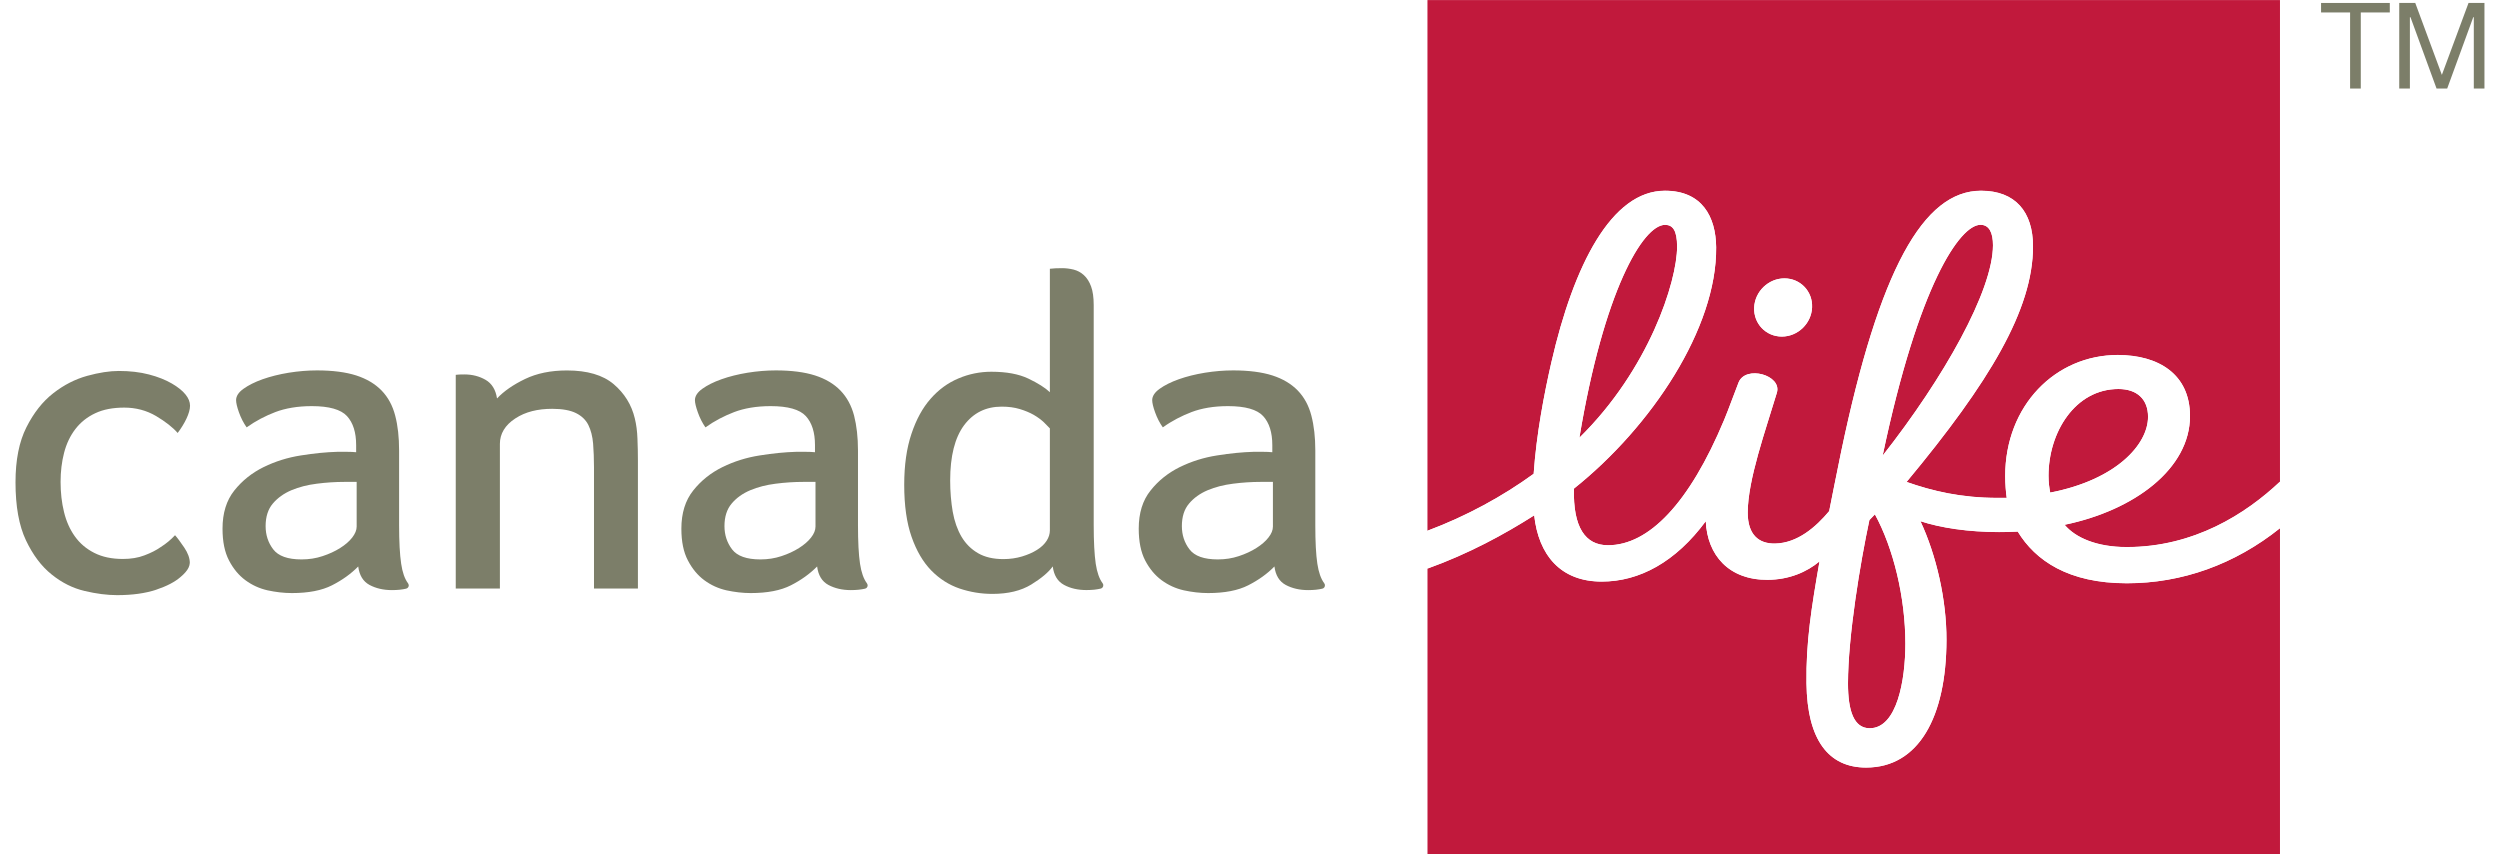
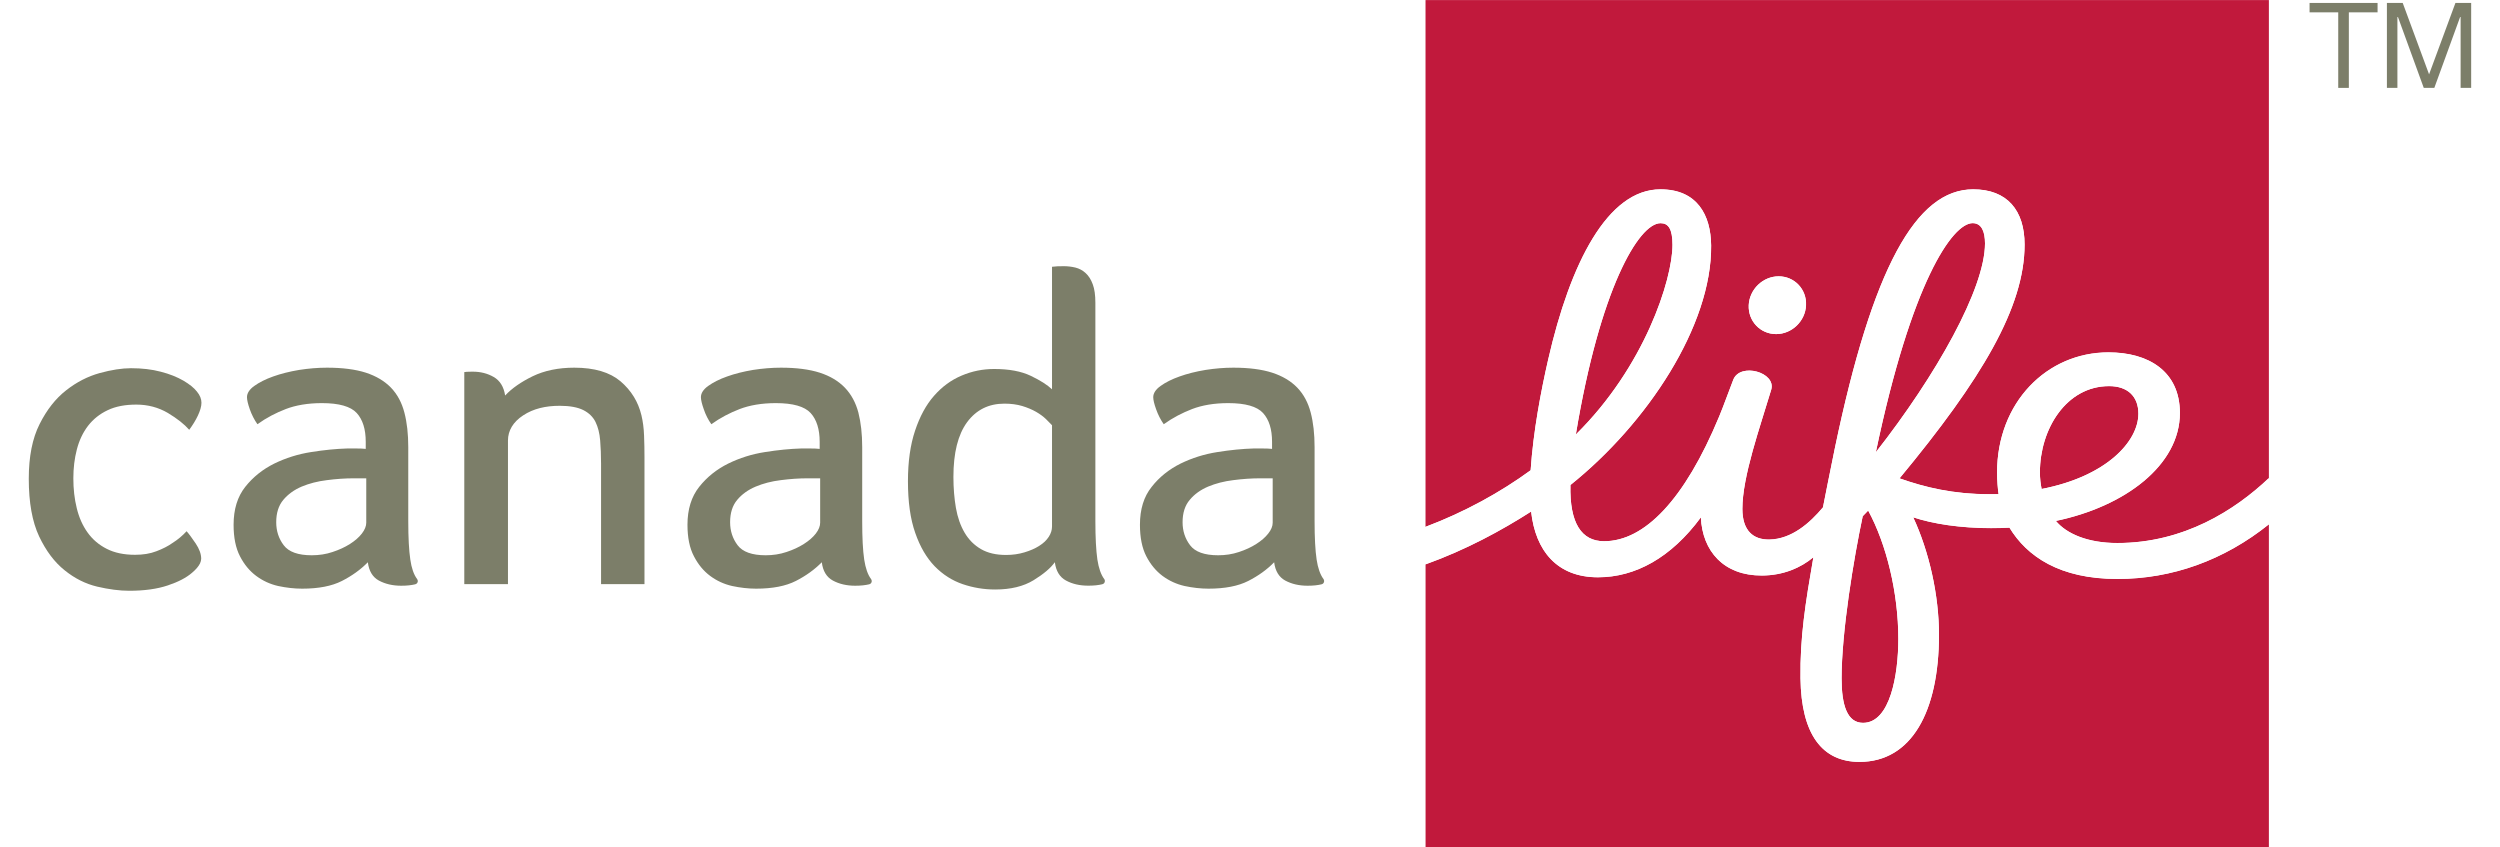
- <svg xmlns="http://www.w3.org/2000/svg" width="211px" height="72px" viewBox="0 0 210 72" version="1.1">
+ <svg xmlns="http://www.w3.org/2000/svg" width="186px" height="63px" viewBox="0 0 184 63" version="1.1">
  <g id="surface1">
-     <path style=" stroke:none;fill-rule:nonzero;fill:rgb(75.686%,9.804%,23.529%);fill-opacity:1;" d="M 178.297 32.832 C 174.641 32.832 172.395 36.488 172.395 40.152 C 172.395 40.727 172.461 41.16 172.535 41.574 C 178.082 40.504 180.793 37.531 180.793 35.176 C 180.793 33.691 179.859 32.832 178.297 32.832 " />
-     <path style=" stroke:none;fill-rule:nonzero;fill:rgb(75.686%,9.804%,23.529%);fill-opacity:1;" d="M 150.105 23.496 C 151.453 23.496 152.5 24.598 152.438 25.949 C 152.379 27.305 151.234 28.406 149.883 28.406 C 148.535 28.406 147.488 27.305 147.551 25.949 C 147.613 24.602 148.758 23.496 150.105 23.496 Z M 128.941 39.996 C 129.176 36.633 129.824 33.254 130.438 30.578 C 132.324 22.363 135.516 16.105 140.02 16.105 C 143.152 16.105 144.316 18.289 144.344 20.875 C 144.41 27.684 138.902 36.008 132.34 41.242 C 132.258 44.512 133.301 46.023 135.211 46.023 C 138.648 46.023 142.074 42.512 145.023 35.434 C 145.426 34.469 145.812 33.355 146.234 32.289 C 146.824 30.797 149.914 31.66 149.469 33.145 C 148.52 36.312 147.008 40.508 147.008 43.273 C 147.008 45.129 147.934 45.902 149.305 45.883 C 151.207 45.852 152.766 44.484 153.883 43.145 C 153.883 43.145 154.664 39.203 154.895 38.117 C 158.113 22.773 161.824 16.105 166.699 16.105 C 169.609 16.105 171.086 17.902 171.086 20.801 C 171.086 26.121 167.434 32.234 160.414 40.68 C 162.602 41.453 165.012 42.027 168.09 42.027 C 168.27 42.027 168.691 42.023 168.867 42.023 C 168.801 41.602 168.738 40.832 168.738 40.191 C 168.738 34.223 172.992 29.969 178.238 29.969 C 181.668 29.969 184.336 31.578 184.336 35.121 C 184.336 39.559 179.656 43.074 173.75 44.297 C 174.668 45.391 176.473 46.18 179 46.18 C 184.668 46.18 189.035 43.387 191.93 40.668 L 191.93 0.004 L 119.977 0.004 L 119.977 44.797 C 123.301 43.555 126.371 41.863 128.941 39.996 " />
-     <path style=" stroke:none;fill-rule:nonzero;fill:rgb(75.686%,9.804%,23.529%);fill-opacity:1;" d="M 166.656 18.973 C 164.926 18.973 161.43 24.004 158.395 38.453 C 163.535 31.922 167.707 24.535 167.707 20.695 C 167.707 19.688 167.414 18.973 166.656 18.973 " />
-     <path style=" stroke:none;fill-rule:nonzero;fill:rgb(75.686%,9.804%,23.529%);fill-opacity:1;" d="M 179.004 49.23 C 174.066 49.23 171.289 47.309 169.797 44.871 C 169.316 44.895 168.742 44.91 168.223 44.91 C 165.625 44.91 163.27 44.551 161.586 43.992 C 162.926 46.859 163.793 50.605 163.785 54.023 C 163.77 60.516 161.441 64.785 157 64.785 C 153.832 64.785 152.031 62.465 151.969 57.68 C 151.922 54.191 152.387 51.297 153.07 47.383 C 151.996 48.285 150.488 48.934 148.68 48.941 C 145.418 48.957 143.598 46.867 143.469 43.996 C 140.926 47.434 137.871 49.09 134.684 49.09 C 131.207 49.09 129.355 46.844 128.988 43.5 C 126.496 45.09 123.453 46.746 119.98 47.992 L 119.98 72.246 L 191.93 72.246 L 191.93 44.586 C 188.094 47.648 183.66 49.23 179.004 49.23 " />
-     <path style=" stroke:none;fill-rule:nonzero;fill:rgb(75.686%,9.804%,23.529%);fill-opacity:1;" d="M 140.031 18.977 C 138.16 18.977 134.852 24.598 132.801 36.941 C 138.656 31.199 141.047 23.77 141.047 20.82 C 141.047 19.453 140.684 18.977 140.031 18.977 " />
-     <path style=" stroke:none;fill-rule:nonzero;fill:rgb(75.686%,9.804%,23.529%);fill-opacity:1;" d="M 157.277 43.895 C 156.512 47.449 155.469 53.711 155.469 57.688 C 155.469 59.996 155.965 61.465 157.301 61.465 C 159.621 61.465 160.312 57.367 160.312 54.336 C 160.312 50.406 159.297 46.27 157.738 43.41 L 157.277 43.895 " />
-     <path style=" stroke:none;fill-rule:nonzero;fill:rgb(48.627%,49.412%,41.176%);fill-opacity:1;" d="M 4.613 40.672 C 4.613 41.574 4.707 42.422 4.902 43.211 C 5.094 44.004 5.402 44.691 5.82 45.273 C 6.242 45.863 6.785 46.324 7.457 46.664 C 8.133 47.008 8.934 47.176 9.875 47.176 C 10.551 47.176 11.16 47.078 11.695 46.871 C 12.234 46.668 12.691 46.438 13.066 46.172 C 13.52 45.887 13.922 45.551 14.273 45.172 C 14.477 45.395 14.73 45.746 15.051 46.215 C 15.363 46.68 15.52 47.109 15.52 47.508 C 15.512 47.641 15.48 47.77 15.418 47.902 C 15.301 48.152 15.074 48.418 14.738 48.699 C 14.258 49.117 13.57 49.477 12.668 49.777 C 11.766 50.078 10.672 50.23 9.383 50.23 C 8.551 50.23 7.637 50.113 6.645 49.879 C 5.652 49.645 4.723 49.184 3.863 48.488 C 3 47.801 2.277 46.84 1.691 45.605 C 1.102 44.363 0.809 42.734 0.809 40.707 C 0.809 38.832 1.113 37.281 1.73 36.062 C 2.344 34.844 3.098 33.887 3.996 33.188 C 4.891 32.488 5.844 32.004 6.852 31.723 C 7.863 31.445 8.754 31.309 9.523 31.309 C 10.461 31.309 11.312 31.406 12.07 31.605 C 12.828 31.801 13.477 32.062 14.008 32.371 C 14.516 32.668 14.898 32.973 15.152 33.289 C 15.414 33.609 15.539 33.922 15.539 34.25 C 15.539 34.867 15.074 35.773 14.496 36.543 C 14.082 36.07 13.473 35.59 12.672 35.113 C 11.867 34.641 10.973 34.402 9.988 34.402 C 9.035 34.402 8.219 34.555 7.543 34.875 C 6.867 35.191 6.309 35.633 5.867 36.207 C 5.426 36.777 5.109 37.449 4.91 38.211 C 4.711 38.977 4.613 39.801 4.613 40.672 " />
-     <path style=" stroke:none;fill-rule:nonzero;fill:rgb(48.627%,49.412%,41.176%);fill-opacity:1;" d="M 29.602 44.445 C 29.602 44.742 29.473 45.051 29.227 45.371 C 28.977 45.691 28.637 45.984 28.207 46.254 C 27.777 46.527 27.281 46.754 26.723 46.938 C 26.164 47.125 25.574 47.215 24.953 47.215 C 23.785 47.215 22.992 46.93 22.559 46.363 C 22.129 45.801 21.918 45.145 21.918 44.406 C 21.918 43.617 22.121 42.98 22.523 42.504 C 22.93 42.023 23.453 41.648 24.094 41.375 C 24.738 41.105 25.453 40.922 26.242 40.824 C 27.027 40.723 27.801 40.672 28.566 40.672 L 29.602 40.672 Z M 33.938 49.23 C 33.656 48.855 33.465 48.305 33.359 47.582 C 33.242 46.797 33.184 45.707 33.184 44.316 L 33.184 38.016 C 33.184 36.906 33.078 35.93 32.855 35.082 C 32.637 34.234 32.254 33.527 31.707 32.961 C 31.16 32.398 30.445 31.973 29.566 31.688 C 28.684 31.406 27.574 31.262 26.254 31.262 C 25.473 31.262 24.68 31.328 23.871 31.457 C 23.066 31.59 22.332 31.773 21.664 32.008 C 21.004 32.242 20.465 32.516 20.047 32.816 C 19.629 33.113 19.426 33.438 19.426 33.773 C 19.426 34 19.504 34.344 19.668 34.805 C 19.832 35.266 20.047 35.688 20.316 36.07 C 21.098 35.512 21.906 35.098 22.742 34.777 C 23.578 34.461 24.605 34.277 25.816 34.277 C 27.277 34.277 28.27 34.559 28.785 35.117 C 29.301 35.68 29.559 36.496 29.559 37.566 L 29.559 38.168 C 29.332 38.145 29.066 38.133 28.766 38.133 C 28.461 38.133 28.199 38.133 27.973 38.133 C 27.043 38.16 26.016 38.258 24.898 38.438 C 23.781 38.613 22.73 38.941 21.75 39.422 C 20.77 39.906 19.945 40.559 19.277 41.398 C 18.613 42.23 18.281 43.305 18.281 44.621 C 18.281 45.707 18.461 46.598 18.828 47.301 C 19.188 48 19.652 48.555 20.211 48.969 C 20.77 49.383 21.395 49.668 22.082 49.824 C 22.773 49.973 23.453 50.055 24.133 50.055 C 25.535 50.055 26.664 49.836 27.523 49.398 C 28.383 48.961 29.121 48.434 29.734 47.809 C 29.828 48.555 30.145 49.074 30.684 49.367 C 31.223 49.656 31.855 49.805 32.582 49.805 C 32.809 49.805 33.031 49.793 33.238 49.773 C 33.449 49.746 33.629 49.723 33.773 49.684 C 33.902 49.656 34 49.543 34 49.406 C 33.992 49.336 33.973 49.277 33.938 49.23 " />
-     <path style=" stroke:none;fill-rule:nonzero;fill:rgb(48.627%,49.412%,41.176%);fill-opacity:1;" d="M 53.344 49.672 L 49.633 49.672 L 49.633 39.418 C 49.633 38.711 49.605 38.051 49.559 37.445 C 49.508 36.836 49.375 36.312 49.16 35.875 C 48.945 35.445 48.602 35.109 48.117 34.867 C 47.637 34.629 46.969 34.504 46.109 34.504 C 44.895 34.504 43.855 34.75 42.992 35.316 C 42.125 35.879 41.691 36.617 41.691 37.453 L 41.691 49.672 L 37.965 49.672 L 37.965 31.637 C 38.02 31.629 38.086 31.625 38.164 31.617 C 38.227 31.609 38.301 31.605 38.387 31.605 C 38.477 31.602 38.578 31.602 38.699 31.602 C 39.359 31.602 39.953 31.754 40.484 32.059 C 41.008 32.363 41.336 32.887 41.449 33.629 C 42.023 33.016 42.816 32.469 43.812 31.988 C 44.809 31.508 45.988 31.266 47.352 31.266 C 49.066 31.266 50.383 31.652 51.293 32.422 C 52.203 33.195 52.801 34.156 53.078 35.312 C 53.203 35.828 53.281 36.398 53.301 37.027 C 53.328 37.656 53.34 38.27 53.34 38.855 L 53.34 49.672 " />
-     <path style=" stroke:none;fill-rule:nonzero;fill:rgb(48.627%,49.412%,41.176%);fill-opacity:1;" d="M 68.328 44.445 C 68.328 44.742 68.203 45.051 67.953 45.371 C 67.703 45.691 67.363 45.984 66.934 46.254 C 66.504 46.527 66.012 46.754 65.453 46.938 C 64.891 47.125 64.305 47.215 63.68 47.215 C 62.516 47.215 61.715 46.93 61.285 46.363 C 60.859 45.801 60.645 45.145 60.645 44.406 C 60.645 43.617 60.848 42.98 61.25 42.504 C 61.652 42.023 62.18 41.648 62.824 41.375 C 63.469 41.105 64.184 40.922 64.969 40.824 C 65.754 40.723 66.527 40.672 67.293 40.672 L 68.328 40.672 Z M 72.668 49.23 C 72.387 48.855 72.195 48.305 72.086 47.582 C 71.969 46.797 71.914 45.707 71.914 44.316 L 71.914 38.016 C 71.914 36.906 71.801 35.93 71.586 35.082 C 71.363 34.234 70.98 33.527 70.434 32.961 C 69.887 32.398 69.176 31.973 68.289 31.688 C 67.41 31.406 66.305 31.262 64.98 31.262 C 64.203 31.262 63.406 31.328 62.598 31.457 C 61.793 31.59 61.055 31.773 60.395 32.008 C 59.73 32.242 59.191 32.516 58.773 32.816 C 58.359 33.113 58.152 33.438 58.152 33.773 C 58.152 34 58.234 34.344 58.398 34.805 C 58.559 35.266 58.773 35.688 59.039 36.07 C 59.824 35.512 60.633 35.098 61.469 34.777 C 62.305 34.461 63.332 34.277 64.547 34.277 C 66.008 34.277 66.996 34.559 67.512 35.117 C 68.027 35.68 68.285 36.496 68.285 37.566 L 68.285 38.168 C 68.059 38.145 67.797 38.133 67.492 38.133 C 67.191 38.133 66.93 38.133 66.699 38.133 C 65.77 38.16 64.746 38.258 63.625 38.438 C 62.504 38.613 61.457 38.941 60.477 39.422 C 59.496 39.906 58.672 40.559 58.008 41.398 C 57.344 42.23 57.008 43.305 57.008 44.621 C 57.008 45.707 57.188 46.598 57.559 47.301 C 57.922 48 58.383 48.555 58.941 48.969 C 59.5 49.383 60.125 49.668 60.812 49.824 C 61.504 49.973 62.184 50.055 62.859 50.055 C 64.266 50.055 65.395 49.836 66.254 49.398 C 67.113 48.961 67.848 48.434 68.465 47.809 C 68.559 48.555 68.875 49.074 69.414 49.367 C 69.953 49.656 70.586 49.805 71.312 49.805 C 71.539 49.805 71.758 49.793 71.969 49.773 C 72.18 49.746 72.359 49.723 72.508 49.684 C 72.637 49.656 72.73 49.543 72.73 49.406 C 72.723 49.336 72.703 49.277 72.668 49.23 " />
-     <path style=" stroke:none;fill-rule:nonzero;fill:rgb(48.627%,49.412%,41.176%);fill-opacity:1;" d="M 88.109 44.766 C 88.109 45.062 88.02 45.355 87.832 45.648 C 87.637 45.941 87.371 46.195 87.016 46.414 C 86.664 46.637 86.242 46.82 85.762 46.965 C 85.277 47.109 84.754 47.188 84.188 47.188 C 83.336 47.188 82.625 47.023 82.051 46.691 C 81.473 46.359 81.008 45.898 80.652 45.301 C 80.301 44.699 80.055 44 79.91 43.191 C 79.773 42.387 79.695 41.508 79.695 40.555 C 79.695 38.5 80.086 36.953 80.863 35.898 C 81.645 34.848 82.703 34.32 84.043 34.32 C 84.613 34.32 85.117 34.387 85.566 34.523 C 86.008 34.656 86.406 34.82 86.75 35.016 C 87.09 35.215 87.371 35.422 87.602 35.641 C 87.805 35.844 87.977 36.012 88.109 36.156 Z M 92.562 49.23 C 92.281 48.855 92.09 48.305 91.98 47.582 C 91.867 46.797 91.809 45.707 91.809 44.316 L 91.809 25.75 C 91.809 25.098 91.734 24.574 91.586 24.172 C 91.438 23.77 91.234 23.453 90.977 23.219 C 90.719 22.984 90.426 22.832 90.102 22.75 C 89.773 22.672 89.453 22.633 89.141 22.633 C 88.977 22.633 88.789 22.637 88.578 22.645 C 88.371 22.656 88.215 22.668 88.109 22.684 L 88.109 33.102 C 87.715 32.727 87.109 32.344 86.293 31.953 C 85.477 31.566 84.438 31.375 83.172 31.375 C 82.215 31.375 81.285 31.559 80.395 31.938 C 79.496 32.316 78.715 32.887 78.043 33.656 C 77.367 34.422 76.828 35.41 76.426 36.617 C 76.02 37.824 75.816 39.258 75.816 40.918 C 75.816 42.668 76.023 44.133 76.438 45.312 C 76.852 46.496 77.406 47.438 78.102 48.152 C 78.797 48.859 79.594 49.367 80.488 49.672 C 81.383 49.973 82.301 50.125 83.258 50.125 C 84.586 50.125 85.68 49.859 86.535 49.336 C 87.387 48.812 87.996 48.301 88.352 47.805 C 88.445 48.551 88.762 49.07 89.301 49.363 C 89.84 49.656 90.473 49.801 91.199 49.801 C 91.426 49.801 91.648 49.789 91.855 49.77 C 92.066 49.742 92.246 49.719 92.391 49.68 C 92.523 49.652 92.617 49.543 92.617 49.402 C 92.621 49.336 92.602 49.277 92.562 49.23 " />
-     <path style=" stroke:none;fill-rule:nonzero;fill:rgb(48.627%,49.412%,41.176%);fill-opacity:1;" d="M 106.934 44.445 C 106.934 44.742 106.809 45.051 106.555 45.371 C 106.305 45.691 105.965 45.984 105.535 46.254 C 105.105 46.527 104.613 46.754 104.055 46.938 C 103.496 47.125 102.906 47.215 102.285 47.215 C 101.117 47.215 100.32 46.93 99.891 46.363 C 99.461 45.801 99.25 45.145 99.25 44.406 C 99.25 43.617 99.449 42.98 99.855 42.504 C 100.258 42.023 100.785 41.648 101.426 41.375 C 102.07 41.105 102.785 40.922 103.57 40.824 C 104.355 40.723 105.133 40.672 105.895 40.672 L 106.934 40.672 Z M 111.266 49.23 C 110.988 48.855 110.793 48.305 110.684 47.582 C 110.566 46.797 110.512 45.707 110.512 44.316 L 110.512 38.016 C 110.512 36.906 110.402 35.93 110.18 35.082 C 109.961 34.234 109.578 33.527 109.031 32.961 C 108.484 32.398 107.773 31.973 106.891 31.688 C 106.008 31.406 104.906 31.262 103.578 31.262 C 102.797 31.262 102.004 31.328 101.199 31.457 C 100.391 31.59 99.656 31.773 98.992 32.008 C 98.332 32.242 97.789 32.516 97.371 32.816 C 96.957 33.113 96.746 33.438 96.746 33.773 C 96.746 34 96.824 34.344 96.992 34.805 C 97.156 35.266 97.371 35.688 97.641 36.07 C 98.422 35.512 99.234 35.098 100.07 34.777 C 100.906 34.461 101.93 34.277 103.141 34.277 C 104.605 34.277 105.594 34.559 106.109 35.117 C 106.625 35.68 106.883 36.496 106.883 37.566 L 106.883 38.168 C 106.656 38.145 106.395 38.133 106.09 38.133 C 105.789 38.133 105.523 38.133 105.297 38.133 C 104.367 38.16 103.34 38.258 102.223 38.438 C 101.102 38.613 100.055 38.941 99.074 39.422 C 98.098 39.906 97.27 40.559 96.609 41.398 C 95.938 42.23 95.609 43.305 95.609 44.621 C 95.609 45.707 95.789 46.598 96.152 47.301 C 96.516 48 96.98 48.555 97.539 48.969 C 98.102 49.383 98.723 49.668 99.414 49.824 C 100.102 49.973 100.785 50.055 101.461 50.055 C 102.859 50.055 103.992 49.836 104.852 49.398 C 105.711 48.961 106.453 48.434 107.062 47.809 C 107.156 48.555 107.473 49.074 108.012 49.367 C 108.551 49.656 109.184 49.805 109.914 49.805 C 110.137 49.805 110.355 49.793 110.566 49.773 C 110.777 49.746 110.957 49.723 111.102 49.684 C 111.234 49.656 111.324 49.543 111.324 49.406 C 111.324 49.336 111.305 49.277 111.266 49.23 " />
-     <path style=" stroke:none;fill-rule:nonzero;fill:rgb(100%,100%,100%);fill-opacity:1;" d="M 149.887 28.406 C 151.238 28.406 152.383 27.305 152.441 25.949 C 152.504 24.598 151.453 23.496 150.109 23.496 C 148.758 23.496 147.613 24.598 147.551 25.949 C 147.492 27.305 148.539 28.406 149.887 28.406 " />
-     <path style=" stroke:none;fill-rule:nonzero;fill:rgb(100%,100%,100%);fill-opacity:1;" d="M 172.395 40.156 C 172.395 36.488 174.641 32.832 178.297 32.832 C 179.859 32.832 180.797 33.691 180.797 35.18 C 180.797 37.531 178.086 40.504 172.539 41.578 C 172.457 41.164 172.395 40.73 172.395 40.156 Z M 157.305 61.465 C 155.969 61.465 155.473 59.996 155.473 57.688 C 155.473 53.715 156.516 47.453 157.277 43.895 L 157.746 43.41 C 159.305 46.266 160.316 50.406 160.316 54.336 C 160.312 57.367 159.621 61.465 157.305 61.465 Z M 166.656 18.973 C 167.414 18.973 167.707 19.684 167.707 20.703 C 167.707 24.543 163.535 31.922 158.395 38.457 C 161.43 24.004 164.926 18.973 166.656 18.973 Z M 140.031 18.977 C 140.688 18.977 141.047 19.449 141.047 20.82 C 141.047 23.773 138.656 31.203 132.801 36.945 C 134.852 24.598 138.156 18.977 140.031 18.977 Z M 179 46.168 C 176.473 46.168 174.668 45.383 173.75 44.285 C 179.656 43.062 184.336 39.547 184.336 35.113 C 184.336 31.57 181.668 29.957 178.238 29.957 C 172.992 29.957 168.738 34.211 168.738 40.176 C 168.738 40.824 168.801 41.59 168.867 42.012 C 168.691 42.016 168.27 42.016 168.09 42.016 C 165.012 42.016 162.602 41.438 160.414 40.672 C 167.434 32.227 171.086 26.113 171.086 20.789 C 171.086 17.887 169.605 16.094 166.699 16.094 C 161.828 16.094 158.113 22.766 154.895 38.109 C 154.664 39.199 153.883 43.137 153.883 43.137 C 152.766 44.469 151.207 45.84 149.305 45.871 C 147.934 45.891 147.008 45.125 147.008 43.266 C 147.008 40.496 148.52 36.305 149.469 33.137 C 149.914 31.656 146.824 30.793 146.234 32.281 C 145.812 33.348 145.426 34.461 145.023 35.422 C 142.07 42.5 138.648 46.016 135.211 46.016 C 133.301 46.016 132.258 44.508 132.34 41.234 C 138.902 35.996 144.41 27.672 144.344 20.863 C 144.316 18.281 143.152 16.094 140.02 16.094 C 135.516 16.094 132.324 22.352 130.438 30.566 C 129.824 33.246 129.176 36.621 128.941 39.984 C 126.371 41.855 123.301 43.551 119.977 44.793 L 119.977 47.984 C 123.449 46.738 126.492 45.074 128.984 43.488 C 129.352 46.84 131.207 49.078 134.68 49.078 C 137.871 49.078 140.926 47.422 143.465 43.984 C 143.594 46.859 145.414 48.945 148.68 48.93 C 150.484 48.926 151.992 48.277 153.066 47.375 C 152.383 51.293 151.918 54.184 151.965 57.672 C 152.027 62.453 153.832 64.777 156.996 64.777 C 161.441 64.777 163.766 60.508 163.781 54.012 C 163.789 50.598 162.922 46.844 161.582 43.984 C 163.27 44.543 165.621 44.898 168.219 44.898 C 168.738 44.898 169.309 44.887 169.797 44.859 C 171.277 47.301 174.062 49.223 179 49.223 C 183.656 49.223 188.094 47.641 191.926 44.578 L 191.926 40.645 C 189.035 43.371 184.668 46.168 179 46.168 " />
-     <path style=" stroke:none;fill-rule:nonzero;fill:rgb(48.627%,49.412%,41.176%);fill-opacity:1;" d="M 207.844 0.25 L 205.594 6.32 L 203.348 0.25 L 201.996 0.25 L 201.996 7.473 L 202.895 7.473 L 202.895 1.453 L 202.945 1.453 L 205.145 7.473 L 206.043 7.473 L 208.242 1.453 L 208.289 1.453 L 208.289 7.473 L 209.188 7.473 L 209.188 0.25 L 207.844 0.25 " />
-     <path style=" stroke:none;fill-rule:nonzero;fill:rgb(48.627%,49.412%,41.176%);fill-opacity:1;" d="M 195.398 1.051 L 197.848 1.051 L 197.848 7.473 L 198.75 7.473 L 198.75 1.051 L 201.199 1.051 L 201.199 0.25 L 195.398 0.25 L 195.398 1.051 " />
+     <path style=" stroke:none;fill-rule:nonzero;fill:rgb(75.686%,9.804%,23.529%);fill-opacity:1;" d="M 155.918 28.727 C 152.73 28.727 150.77 31.926 150.77 35.133 C 150.77 35.637 150.828 36.016 150.895 36.379 C 155.73 35.441 158.094 32.84 158.094 30.777 C 158.094 29.48 157.281 28.727 155.918 28.727 " />
+     <path style=" stroke:none;fill-rule:nonzero;fill:rgb(75.686%,9.804%,23.529%);fill-opacity:1;" d="M 131.332 20.559 C 132.508 20.559 133.422 21.523 133.367 22.707 C 133.316 23.891 132.316 24.855 131.141 24.855 C 129.965 24.855 129.051 23.891 129.105 22.707 C 129.16 21.527 130.16 20.559 131.332 20.559 Z M 112.879 34.996 C 113.082 32.055 113.648 29.098 114.184 26.758 C 115.828 19.566 118.609 14.094 122.539 14.094 C 125.27 14.094 126.285 16.004 126.309 18.266 C 126.367 24.223 121.562 31.508 115.84 36.086 C 115.77 38.949 116.68 40.27 118.344 40.27 C 121.344 40.27 124.332 37.199 126.902 31.004 C 127.254 30.16 127.59 29.188 127.957 28.254 C 128.473 26.949 131.168 27.703 130.777 29 C 129.949 31.773 128.633 35.445 128.633 37.863 C 128.633 39.488 129.441 40.164 130.637 40.148 C 132.293 40.121 133.652 38.922 134.629 37.75 C 134.629 37.75 135.309 34.305 135.512 33.352 C 138.316 19.926 141.555 14.094 145.805 14.094 C 148.344 14.094 149.629 15.664 149.629 18.199 C 149.629 22.855 146.445 28.207 140.324 35.594 C 142.23 36.273 144.332 36.773 147.016 36.773 C 147.172 36.773 147.543 36.77 147.695 36.77 C 147.637 36.402 147.582 35.727 147.582 35.168 C 147.582 29.945 151.293 26.223 155.867 26.223 C 158.855 26.223 161.184 27.633 161.184 30.73 C 161.184 34.613 157.102 37.691 151.953 38.762 C 152.754 39.719 154.328 40.406 156.531 40.406 C 161.473 40.406 165.281 37.965 167.805 35.586 L 167.805 0.004 L 105.059 0.004 L 105.059 39.199 C 107.957 38.109 110.637 36.629 112.879 34.996 " />
+     <path style=" stroke:none;fill-rule:nonzero;fill:rgb(75.686%,9.804%,23.529%);fill-opacity:1;" d="M 145.766 16.602 C 144.258 16.602 141.207 21.004 138.562 33.648 C 143.043 27.934 146.684 21.469 146.684 18.109 C 146.684 17.227 146.426 16.602 145.766 16.602 " />
+     <path style=" stroke:none;fill-rule:nonzero;fill:rgb(75.686%,9.804%,23.529%);fill-opacity:1;" d="M 156.535 43.078 C 152.23 43.078 149.805 41.395 148.504 39.262 C 148.086 39.281 147.586 39.297 147.133 39.297 C 144.867 39.297 142.812 38.98 141.344 38.492 C 142.512 41 143.27 44.281 143.262 47.27 C 143.25 52.953 141.219 56.688 137.348 56.688 C 134.582 56.688 133.012 54.656 132.957 50.469 C 132.918 47.418 133.324 44.887 133.918 41.461 C 132.98 42.25 131.668 42.816 130.09 42.824 C 127.246 42.836 125.66 41.008 125.547 38.496 C 123.328 41.504 120.664 42.953 117.887 42.953 C 114.855 42.953 113.238 40.988 112.918 38.062 C 110.746 39.453 108.094 40.902 105.062 41.992 L 105.062 63.215 L 167.805 63.215 L 167.805 39.012 C 164.461 41.691 160.594 43.078 156.535 43.078 " />
+     <path style=" stroke:none;fill-rule:nonzero;fill:rgb(75.686%,9.804%,23.529%);fill-opacity:1;" d="M 122.547 16.605 C 120.918 16.605 118.031 21.523 116.242 32.324 C 121.348 27.301 123.434 20.797 123.434 18.219 C 123.434 17.023 123.117 16.605 122.547 16.605 " />
+     <path style=" stroke:none;fill-rule:nonzero;fill:rgb(75.686%,9.804%,23.529%);fill-opacity:1;" d="M 137.586 38.406 C 136.922 41.52 136.012 46.996 136.012 50.477 C 136.012 52.496 136.441 53.781 137.609 53.781 C 139.633 53.781 140.234 50.195 140.234 47.543 C 140.234 44.105 139.348 40.484 137.988 37.984 L 137.586 38.406 " />
+     <path style=" stroke:none;fill-rule:nonzero;fill:rgb(48.627%,49.412%,41.176%);fill-opacity:1;" d="M 4.457 35.586 C 4.457 36.379 4.539 37.117 4.711 37.809 C 4.879 38.504 5.148 39.105 5.512 39.613 C 5.879 40.129 6.352 40.535 6.938 40.832 C 7.527 41.133 8.227 41.277 9.047 41.277 C 9.637 41.277 10.168 41.195 10.637 41.012 C 11.105 40.836 11.504 40.633 11.832 40.398 C 12.227 40.152 12.578 39.855 12.883 39.523 C 13.059 39.719 13.281 40.027 13.562 40.438 C 13.832 40.844 13.969 41.223 13.969 41.57 C 13.961 41.688 13.938 41.797 13.883 41.914 C 13.777 42.133 13.582 42.367 13.289 42.613 C 12.871 42.977 12.27 43.293 11.484 43.555 C 10.695 43.82 9.742 43.953 8.617 43.953 C 7.895 43.953 7.094 43.848 6.23 43.645 C 5.363 43.438 4.555 43.035 3.805 42.426 C 3.051 41.824 2.422 40.984 1.91 39.906 C 1.398 38.816 1.141 37.395 1.141 35.617 C 1.141 33.977 1.406 32.621 1.945 31.555 C 2.48 30.488 3.137 29.652 3.922 29.039 C 4.699 28.426 5.531 28.004 6.41 27.758 C 7.293 27.516 8.07 27.395 8.742 27.395 C 9.559 27.395 10.301 27.48 10.961 27.656 C 11.621 27.824 12.188 28.055 12.652 28.324 C 13.094 28.586 13.43 28.852 13.648 29.129 C 13.879 29.41 13.988 29.68 13.988 29.969 C 13.988 30.508 13.582 31.301 13.078 31.977 C 12.715 31.562 12.184 31.141 11.488 30.723 C 10.785 30.312 10.004 30.102 9.145 30.102 C 8.316 30.102 7.602 30.234 7.016 30.516 C 6.426 30.793 5.938 31.18 5.551 31.68 C 5.168 32.18 4.891 32.77 4.719 33.434 C 4.543 34.105 4.457 34.824 4.457 35.586 " />
+     <path style=" stroke:none;fill-rule:nonzero;fill:rgb(48.627%,49.412%,41.176%);fill-opacity:1;" d="M 26.25 38.891 C 26.25 39.148 26.137 39.418 25.922 39.699 C 25.703 39.98 25.41 40.234 25.035 40.473 C 24.66 40.711 24.227 40.91 23.738 41.07 C 23.254 41.234 22.738 41.312 22.195 41.312 C 21.176 41.312 20.484 41.062 20.109 40.566 C 19.734 40.074 19.551 39.5 19.551 38.855 C 19.551 38.164 19.727 37.609 20.078 37.191 C 20.43 36.77 20.887 36.441 21.445 36.203 C 22.008 35.969 22.633 35.805 23.32 35.723 C 24.004 35.633 24.68 35.586 25.348 35.586 L 26.25 35.586 Z M 30.031 43.078 C 29.785 42.75 29.617 42.266 29.527 41.633 C 29.426 40.949 29.375 39.992 29.375 38.777 L 29.375 33.266 C 29.375 32.293 29.281 31.438 29.086 30.695 C 28.895 29.957 28.562 29.336 28.086 28.84 C 27.609 28.348 26.984 27.977 26.219 27.727 C 25.449 27.48 24.48 27.355 23.332 27.355 C 22.648 27.355 21.957 27.414 21.254 27.523 C 20.551 27.641 19.91 27.801 19.328 28.008 C 18.754 28.211 18.281 28.453 17.918 28.715 C 17.555 28.973 17.375 29.258 17.375 29.551 C 17.375 29.75 17.445 30.051 17.586 30.453 C 17.73 30.859 17.918 31.227 18.152 31.562 C 18.832 31.074 19.539 30.711 20.27 30.43 C 20.996 30.152 21.895 29.992 22.949 29.992 C 24.223 29.992 25.09 30.238 25.539 30.727 C 25.988 31.219 26.211 31.934 26.211 32.871 L 26.211 33.398 C 26.016 33.375 25.781 33.367 25.52 33.367 C 25.254 33.367 25.027 33.367 24.828 33.367 C 24.02 33.391 23.121 33.477 22.148 33.633 C 21.176 33.785 20.258 34.074 19.402 34.492 C 18.547 34.918 17.828 35.488 17.246 36.223 C 16.668 36.953 16.379 37.891 16.379 39.043 C 16.379 39.992 16.535 40.773 16.855 41.387 C 17.168 42 17.574 42.484 18.062 42.848 C 18.547 43.211 19.094 43.461 19.691 43.598 C 20.297 43.727 20.887 43.797 21.48 43.797 C 22.703 43.797 23.688 43.605 24.438 43.223 C 25.188 42.84 25.832 42.379 26.367 41.832 C 26.449 42.484 26.723 42.941 27.191 43.195 C 27.664 43.449 28.215 43.578 28.848 43.578 C 29.047 43.578 29.242 43.57 29.422 43.551 C 29.605 43.527 29.762 43.508 29.887 43.473 C 30 43.449 30.086 43.352 30.086 43.23 C 30.078 43.168 30.062 43.117 30.031 43.078 " />
+     <path style=" stroke:none;fill-rule:nonzero;fill:rgb(48.627%,49.412%,41.176%);fill-opacity:1;" d="M 46.953 43.461 L 43.719 43.461 L 43.719 34.492 C 43.719 33.871 43.695 33.293 43.652 32.766 C 43.609 32.23 43.492 31.773 43.305 31.391 C 43.117 31.016 42.82 30.723 42.395 30.508 C 41.977 30.301 41.395 30.191 40.645 30.191 C 39.586 30.191 38.68 30.406 37.926 30.902 C 37.172 31.395 36.793 32.039 36.793 32.773 L 36.793 43.461 L 33.543 43.461 L 33.543 27.684 C 33.59 27.676 33.648 27.672 33.715 27.664 C 33.77 27.66 33.836 27.656 33.91 27.656 C 33.988 27.652 34.078 27.652 34.184 27.652 C 34.758 27.652 35.277 27.785 35.738 28.051 C 36.195 28.316 36.484 28.777 36.582 29.426 C 37.082 28.891 37.773 28.41 38.641 27.988 C 39.512 27.57 40.539 27.355 41.727 27.355 C 43.223 27.355 44.371 27.695 45.164 28.367 C 45.961 29.047 46.48 29.887 46.723 30.898 C 46.832 31.352 46.898 31.848 46.918 32.398 C 46.941 32.949 46.949 33.484 46.949 34 L 46.949 43.461 " />
+     <path style=" stroke:none;fill-rule:nonzero;fill:rgb(48.627%,49.412%,41.176%);fill-opacity:1;" d="M 60.02 38.891 C 60.02 39.148 59.91 39.418 59.695 39.699 C 59.477 39.98 59.18 40.234 58.805 40.473 C 58.43 40.711 58 40.91 57.512 41.07 C 57.023 41.234 56.512 41.312 55.969 41.312 C 54.953 41.312 54.254 41.062 53.879 40.566 C 53.508 40.074 53.32 39.5 53.32 38.855 C 53.32 38.164 53.496 37.609 53.848 37.191 C 54.199 36.77 54.66 36.441 55.223 36.203 C 55.781 35.969 56.406 35.805 57.09 35.723 C 57.777 35.633 58.449 35.586 59.117 35.586 L 60.02 35.586 Z M 63.805 43.078 C 63.559 42.75 63.395 42.266 63.297 41.633 C 63.195 40.949 63.148 39.992 63.148 38.777 L 63.148 33.266 C 63.148 32.293 63.051 31.438 62.863 30.695 C 62.668 29.957 62.332 29.336 61.855 28.84 C 61.379 28.348 60.762 27.977 59.988 27.727 C 59.219 27.48 58.258 27.355 57.102 27.355 C 56.422 27.355 55.73 27.414 55.023 27.523 C 54.32 27.641 53.68 27.801 53.102 28.008 C 52.523 28.211 52.055 28.453 51.688 28.715 C 51.328 28.973 51.148 29.258 51.148 29.551 C 51.148 29.75 51.219 30.051 51.363 30.453 C 51.5 30.859 51.688 31.227 51.922 31.562 C 52.605 31.074 53.309 30.711 54.039 30.43 C 54.77 30.152 55.664 29.992 56.723 29.992 C 57.996 29.992 58.859 30.238 59.309 30.727 C 59.758 31.219 59.984 31.934 59.984 32.871 L 59.984 33.398 C 59.785 33.375 59.559 33.367 59.293 33.367 C 59.031 33.367 58.801 33.367 58.602 33.367 C 57.789 33.391 56.898 33.477 55.918 33.633 C 54.941 33.785 54.027 34.074 53.176 34.492 C 52.32 34.918 51.602 35.488 51.02 36.223 C 50.441 36.953 50.148 37.891 50.148 39.043 C 50.148 39.992 50.305 40.773 50.629 41.387 C 50.945 42 51.348 42.484 51.836 42.848 C 52.324 43.211 52.867 43.461 53.469 43.598 C 54.07 43.727 54.664 43.797 55.25 43.797 C 56.477 43.797 57.461 43.605 58.211 43.223 C 58.961 42.84 59.602 42.379 60.141 41.832 C 60.223 42.484 60.496 42.941 60.969 43.195 C 61.438 43.449 61.988 43.578 62.625 43.578 C 62.82 43.578 63.012 43.57 63.195 43.551 C 63.379 43.527 63.535 43.508 63.664 43.473 C 63.777 43.449 63.859 43.352 63.859 43.23 C 63.852 43.168 63.836 43.117 63.805 43.078 " />
+     <path style=" stroke:none;fill-rule:nonzero;fill:rgb(48.627%,49.412%,41.176%);fill-opacity:1;" d="M 77.27 39.172 C 77.27 39.43 77.191 39.688 77.027 39.941 C 76.859 40.199 76.625 40.422 76.316 40.613 C 76.012 40.809 75.641 40.969 75.223 41.094 C 74.801 41.223 74.344 41.289 73.852 41.289 C 73.109 41.289 72.488 41.145 71.988 40.855 C 71.484 40.562 71.078 40.16 70.77 39.637 C 70.461 39.113 70.246 38.5 70.121 37.793 C 70 37.09 69.934 36.32 69.934 35.484 C 69.934 33.688 70.273 32.336 70.953 31.41 C 71.633 30.492 72.555 30.031 73.727 30.031 C 74.223 30.031 74.66 30.09 75.055 30.207 C 75.438 30.324 75.785 30.469 76.086 30.641 C 76.383 30.812 76.625 30.992 76.828 31.188 C 77.004 31.363 77.156 31.512 77.27 31.637 Z M 81.152 43.078 C 80.91 42.75 80.742 42.266 80.645 41.633 C 80.547 40.949 80.496 39.992 80.496 38.777 L 80.496 22.531 C 80.496 21.961 80.434 21.504 80.301 21.152 C 80.172 20.797 79.996 20.523 79.77 20.316 C 79.547 20.109 79.289 19.977 79.008 19.906 C 78.723 19.84 78.441 19.805 78.172 19.805 C 78.027 19.805 77.863 19.809 77.68 19.812 C 77.5 19.824 77.363 19.836 77.27 19.848 L 77.27 28.965 C 76.926 28.637 76.398 28.301 75.688 27.961 C 74.977 27.621 74.07 27.453 72.965 27.453 C 72.129 27.453 71.32 27.613 70.543 27.945 C 69.758 28.277 69.078 28.777 68.492 29.449 C 67.902 30.117 67.434 30.984 67.082 32.039 C 66.727 33.098 66.551 34.352 66.551 35.805 C 66.551 37.336 66.73 38.617 67.094 39.648 C 67.453 40.684 67.938 41.508 68.543 42.133 C 69.148 42.75 69.844 43.195 70.625 43.461 C 71.406 43.727 72.207 43.859 73.039 43.859 C 74.199 43.859 75.152 43.625 75.898 43.168 C 76.641 42.711 77.172 42.262 77.48 41.828 C 77.562 42.48 77.84 42.938 78.309 43.191 C 78.781 43.449 79.332 43.574 79.965 43.574 C 80.164 43.574 80.355 43.566 80.539 43.547 C 80.723 43.523 80.879 43.504 81.004 43.469 C 81.121 43.445 81.203 43.352 81.203 43.227 C 81.207 43.168 81.188 43.117 81.152 43.078 " />
+     <path style=" stroke:none;fill-rule:nonzero;fill:rgb(48.627%,49.412%,41.176%);fill-opacity:1;" d="M 93.688 38.891 C 93.688 39.148 93.578 39.418 93.355 39.699 C 93.137 39.98 92.84 40.234 92.465 40.473 C 92.094 40.711 91.664 40.91 91.176 41.07 C 90.688 41.234 90.176 41.312 89.633 41.312 C 88.613 41.312 87.918 41.062 87.543 40.566 C 87.168 40.074 86.984 39.5 86.984 38.855 C 86.984 38.164 87.16 37.609 87.516 37.191 C 87.863 36.77 88.324 36.441 88.883 36.203 C 89.445 35.969 90.07 35.805 90.754 35.723 C 91.438 35.633 92.117 35.586 92.781 35.586 L 93.688 35.586 Z M 97.465 43.078 C 97.223 42.75 97.051 42.266 96.957 41.633 C 96.855 40.949 96.805 39.992 96.805 38.777 L 96.805 33.266 C 96.805 32.293 96.711 31.438 96.516 30.695 C 96.324 29.957 95.992 29.336 95.516 28.84 C 95.039 28.348 94.418 27.977 93.648 27.727 C 92.879 27.48 91.918 27.355 90.762 27.355 C 90.078 27.355 89.387 27.414 88.688 27.523 C 87.98 27.641 87.34 27.801 86.762 28.008 C 86.184 28.211 85.711 28.453 85.348 28.715 C 84.984 28.973 84.801 29.258 84.801 29.551 C 84.801 29.75 84.871 30.051 85.016 30.453 C 85.16 30.859 85.348 31.227 85.582 31.562 C 86.262 31.074 86.973 30.711 87.699 30.43 C 88.43 30.152 89.324 29.992 90.379 29.992 C 91.656 29.992 92.52 30.238 92.969 30.727 C 93.418 31.219 93.641 31.934 93.641 32.871 L 93.641 33.398 C 93.445 33.375 93.215 33.367 92.949 33.367 C 92.688 33.367 92.457 33.367 92.258 33.367 C 91.449 33.391 90.551 33.477 89.578 33.633 C 88.602 33.785 87.688 34.074 86.832 34.492 C 85.98 34.918 85.258 35.488 84.684 36.223 C 84.098 36.953 83.812 37.891 83.812 39.043 C 83.812 39.992 83.969 40.773 84.285 41.387 C 84.602 42 85.008 42.484 85.492 42.848 C 85.984 43.211 86.527 43.461 87.129 43.598 C 87.727 43.727 88.324 43.797 88.914 43.797 C 90.133 43.797 91.121 43.605 91.871 43.223 C 92.621 42.84 93.266 42.379 93.797 41.832 C 93.879 42.484 94.156 42.941 94.625 43.195 C 95.098 43.449 95.648 43.578 96.285 43.578 C 96.48 43.578 96.672 43.57 96.855 43.551 C 97.039 43.527 97.195 43.508 97.32 43.473 C 97.438 43.449 97.516 43.352 97.516 43.23 C 97.516 43.168 97.496 43.117 97.465 43.078 " />
+     <path style=" stroke:none;fill-rule:nonzero;fill:rgb(100%,100%,100%);fill-opacity:1;" d="M 131.145 24.855 C 132.32 24.855 133.32 23.891 133.371 22.707 C 133.426 21.523 132.508 20.559 131.336 20.559 C 130.16 20.559 129.16 21.523 129.105 22.707 C 129.055 23.891 129.969 24.855 131.145 24.855 " />
+     <path style=" stroke:none;fill-rule:nonzero;fill:rgb(100%,100%,100%);fill-opacity:1;" d="M 150.77 35.137 C 150.77 31.926 152.73 28.727 155.918 28.727 C 157.281 28.727 158.098 29.48 158.098 30.781 C 158.098 32.84 155.734 35.441 150.898 36.383 C 150.824 36.02 150.77 35.641 150.77 35.137 Z M 137.613 53.781 C 136.445 53.781 136.016 52.496 136.016 50.477 C 136.016 47 136.922 41.523 137.586 38.406 L 137.996 37.984 C 139.355 40.484 140.238 44.105 140.238 47.543 C 140.234 50.195 139.633 53.781 137.613 53.781 Z M 145.766 16.602 C 146.426 16.602 146.684 17.223 146.684 18.117 C 146.684 21.477 143.043 27.934 138.562 33.648 C 141.207 21.004 144.258 16.602 145.766 16.602 Z M 122.547 16.605 C 123.121 16.605 123.434 17.02 123.434 18.219 C 123.434 20.801 121.348 27.305 116.242 32.328 C 118.031 21.523 120.914 16.605 122.547 16.605 Z M 156.531 40.398 C 154.328 40.398 152.754 39.711 151.953 38.75 C 157.102 37.68 161.184 34.602 161.184 30.723 C 161.184 27.625 158.855 26.211 155.867 26.211 C 151.293 26.211 147.582 29.934 147.582 35.152 C 147.582 35.723 147.637 36.391 147.695 36.762 C 147.543 36.766 147.172 36.766 147.016 36.766 C 144.332 36.766 142.23 36.258 140.324 35.586 C 146.445 28.199 149.629 22.848 149.629 18.191 C 149.629 15.652 148.34 14.082 145.805 14.082 C 141.555 14.082 138.316 19.918 135.512 33.348 C 135.309 34.301 134.629 37.746 134.629 37.746 C 133.652 38.91 132.293 40.109 130.637 40.137 C 129.441 40.156 128.633 39.484 128.633 37.859 C 128.633 35.434 129.949 31.766 130.777 28.996 C 131.168 27.699 128.473 26.945 127.957 28.246 C 127.59 29.18 127.254 30.152 126.902 30.992 C 124.328 37.188 121.344 40.266 118.344 40.266 C 116.68 40.266 115.77 38.945 115.84 36.082 C 121.562 31.496 126.367 24.215 126.309 18.254 C 126.285 15.996 125.27 14.082 122.539 14.082 C 118.609 14.082 115.828 19.559 114.184 26.746 C 113.648 29.09 113.082 32.043 112.879 34.984 C 110.637 36.625 107.957 38.105 105.059 39.195 L 105.059 41.984 C 108.09 40.895 110.742 39.441 112.914 38.051 C 113.234 40.984 114.855 42.945 117.883 42.945 C 120.664 42.945 123.328 41.492 125.543 38.484 C 125.656 41 127.242 42.828 130.09 42.812 C 131.664 42.809 132.98 42.242 133.914 41.453 C 133.32 44.883 132.914 47.41 132.957 50.461 C 133.008 54.648 134.582 56.68 137.344 56.68 C 141.219 56.68 143.246 52.945 143.258 47.262 C 143.266 44.273 142.512 40.988 141.34 38.484 C 142.812 38.977 144.863 39.285 147.129 39.285 C 147.582 39.285 148.078 39.277 148.504 39.25 C 149.797 41.387 152.227 43.07 156.531 43.07 C 160.59 43.07 164.461 41.688 167.801 39.008 L 167.801 35.562 C 165.281 37.949 161.473 40.398 156.531 40.398 " />
+     <path style=" stroke:none;fill-rule:nonzero;fill:rgb(48.627%,49.412%,41.176%);fill-opacity:1;" d="M 181.684 0.219 L 179.723 5.531 L 177.762 0.219 L 176.586 0.219 L 176.586 6.539 L 177.367 6.539 L 177.367 1.27 L 177.41 1.27 L 179.328 6.539 L 180.113 6.539 L 182.031 1.27 L 182.07 1.27 L 182.07 6.539 L 182.855 6.539 L 182.855 0.219 L 181.684 0.219 " />
+     <path style=" stroke:none;fill-rule:nonzero;fill:rgb(48.627%,49.412%,41.176%);fill-opacity:1;" d="M 170.832 0.918 L 172.965 0.918 L 172.965 6.539 L 173.754 6.539 L 173.754 0.918 L 175.891 0.918 L 175.891 0.219 L 170.832 0.219 L 170.832 0.918 " />
  </g>
</svg>
